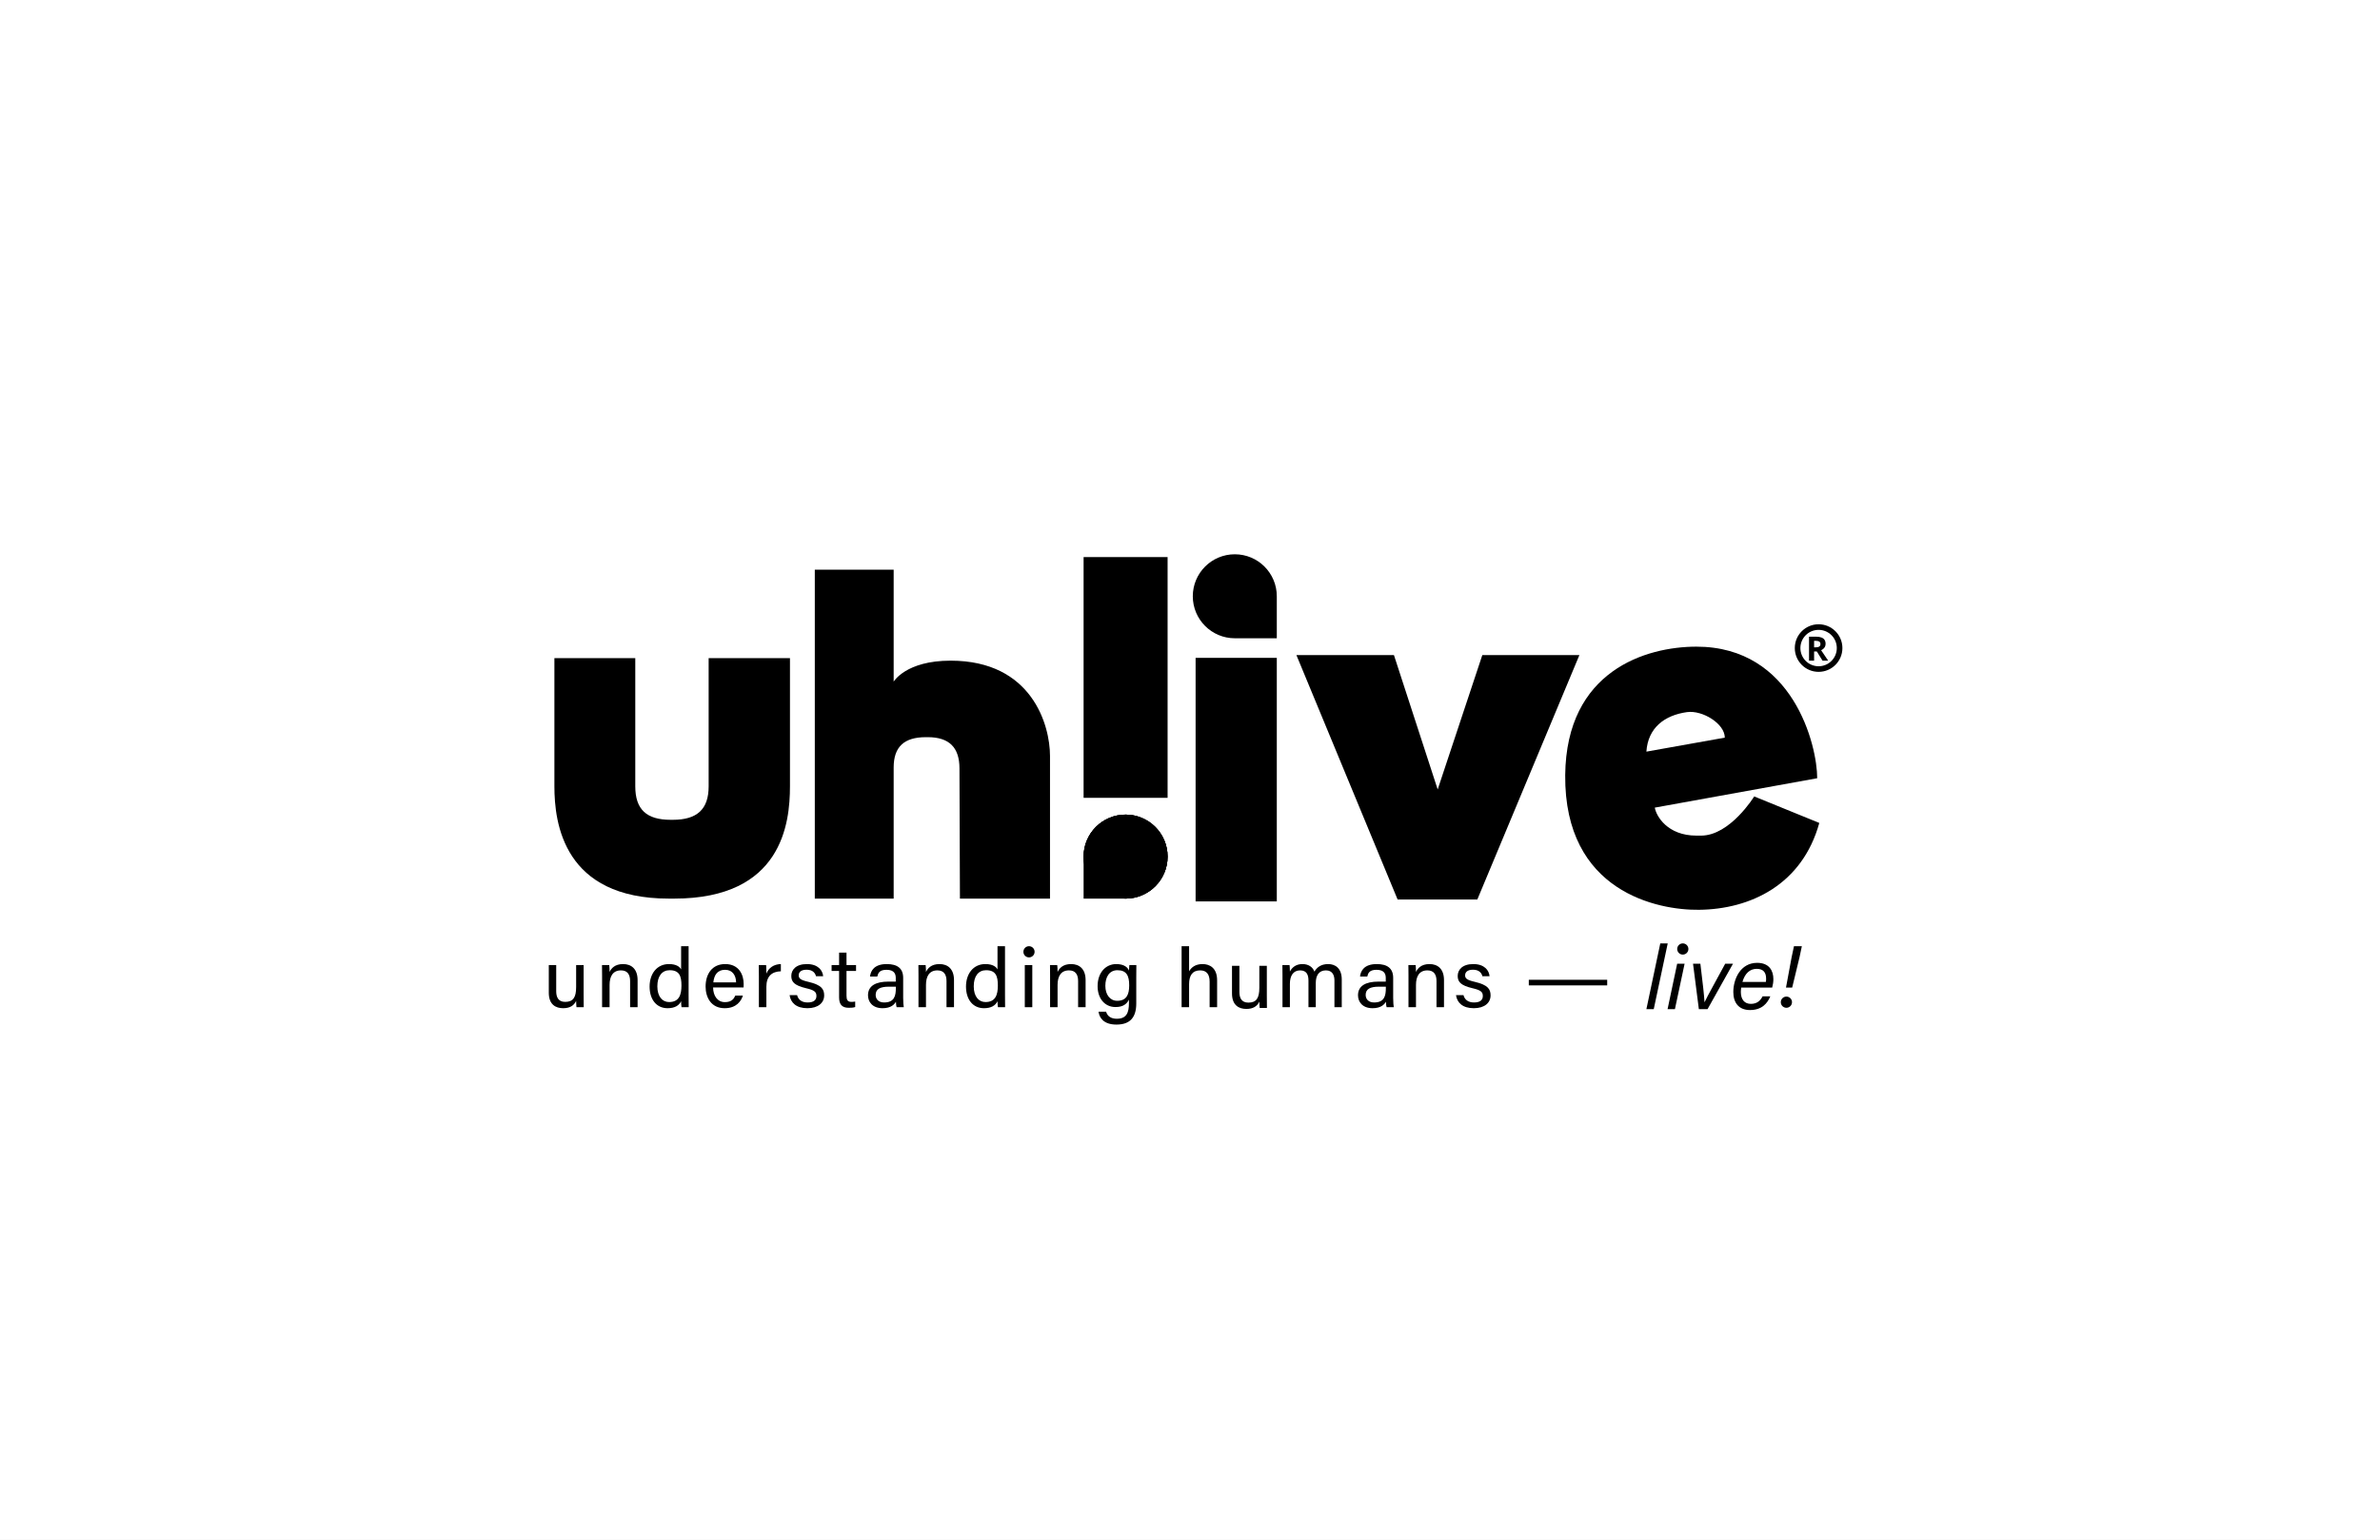
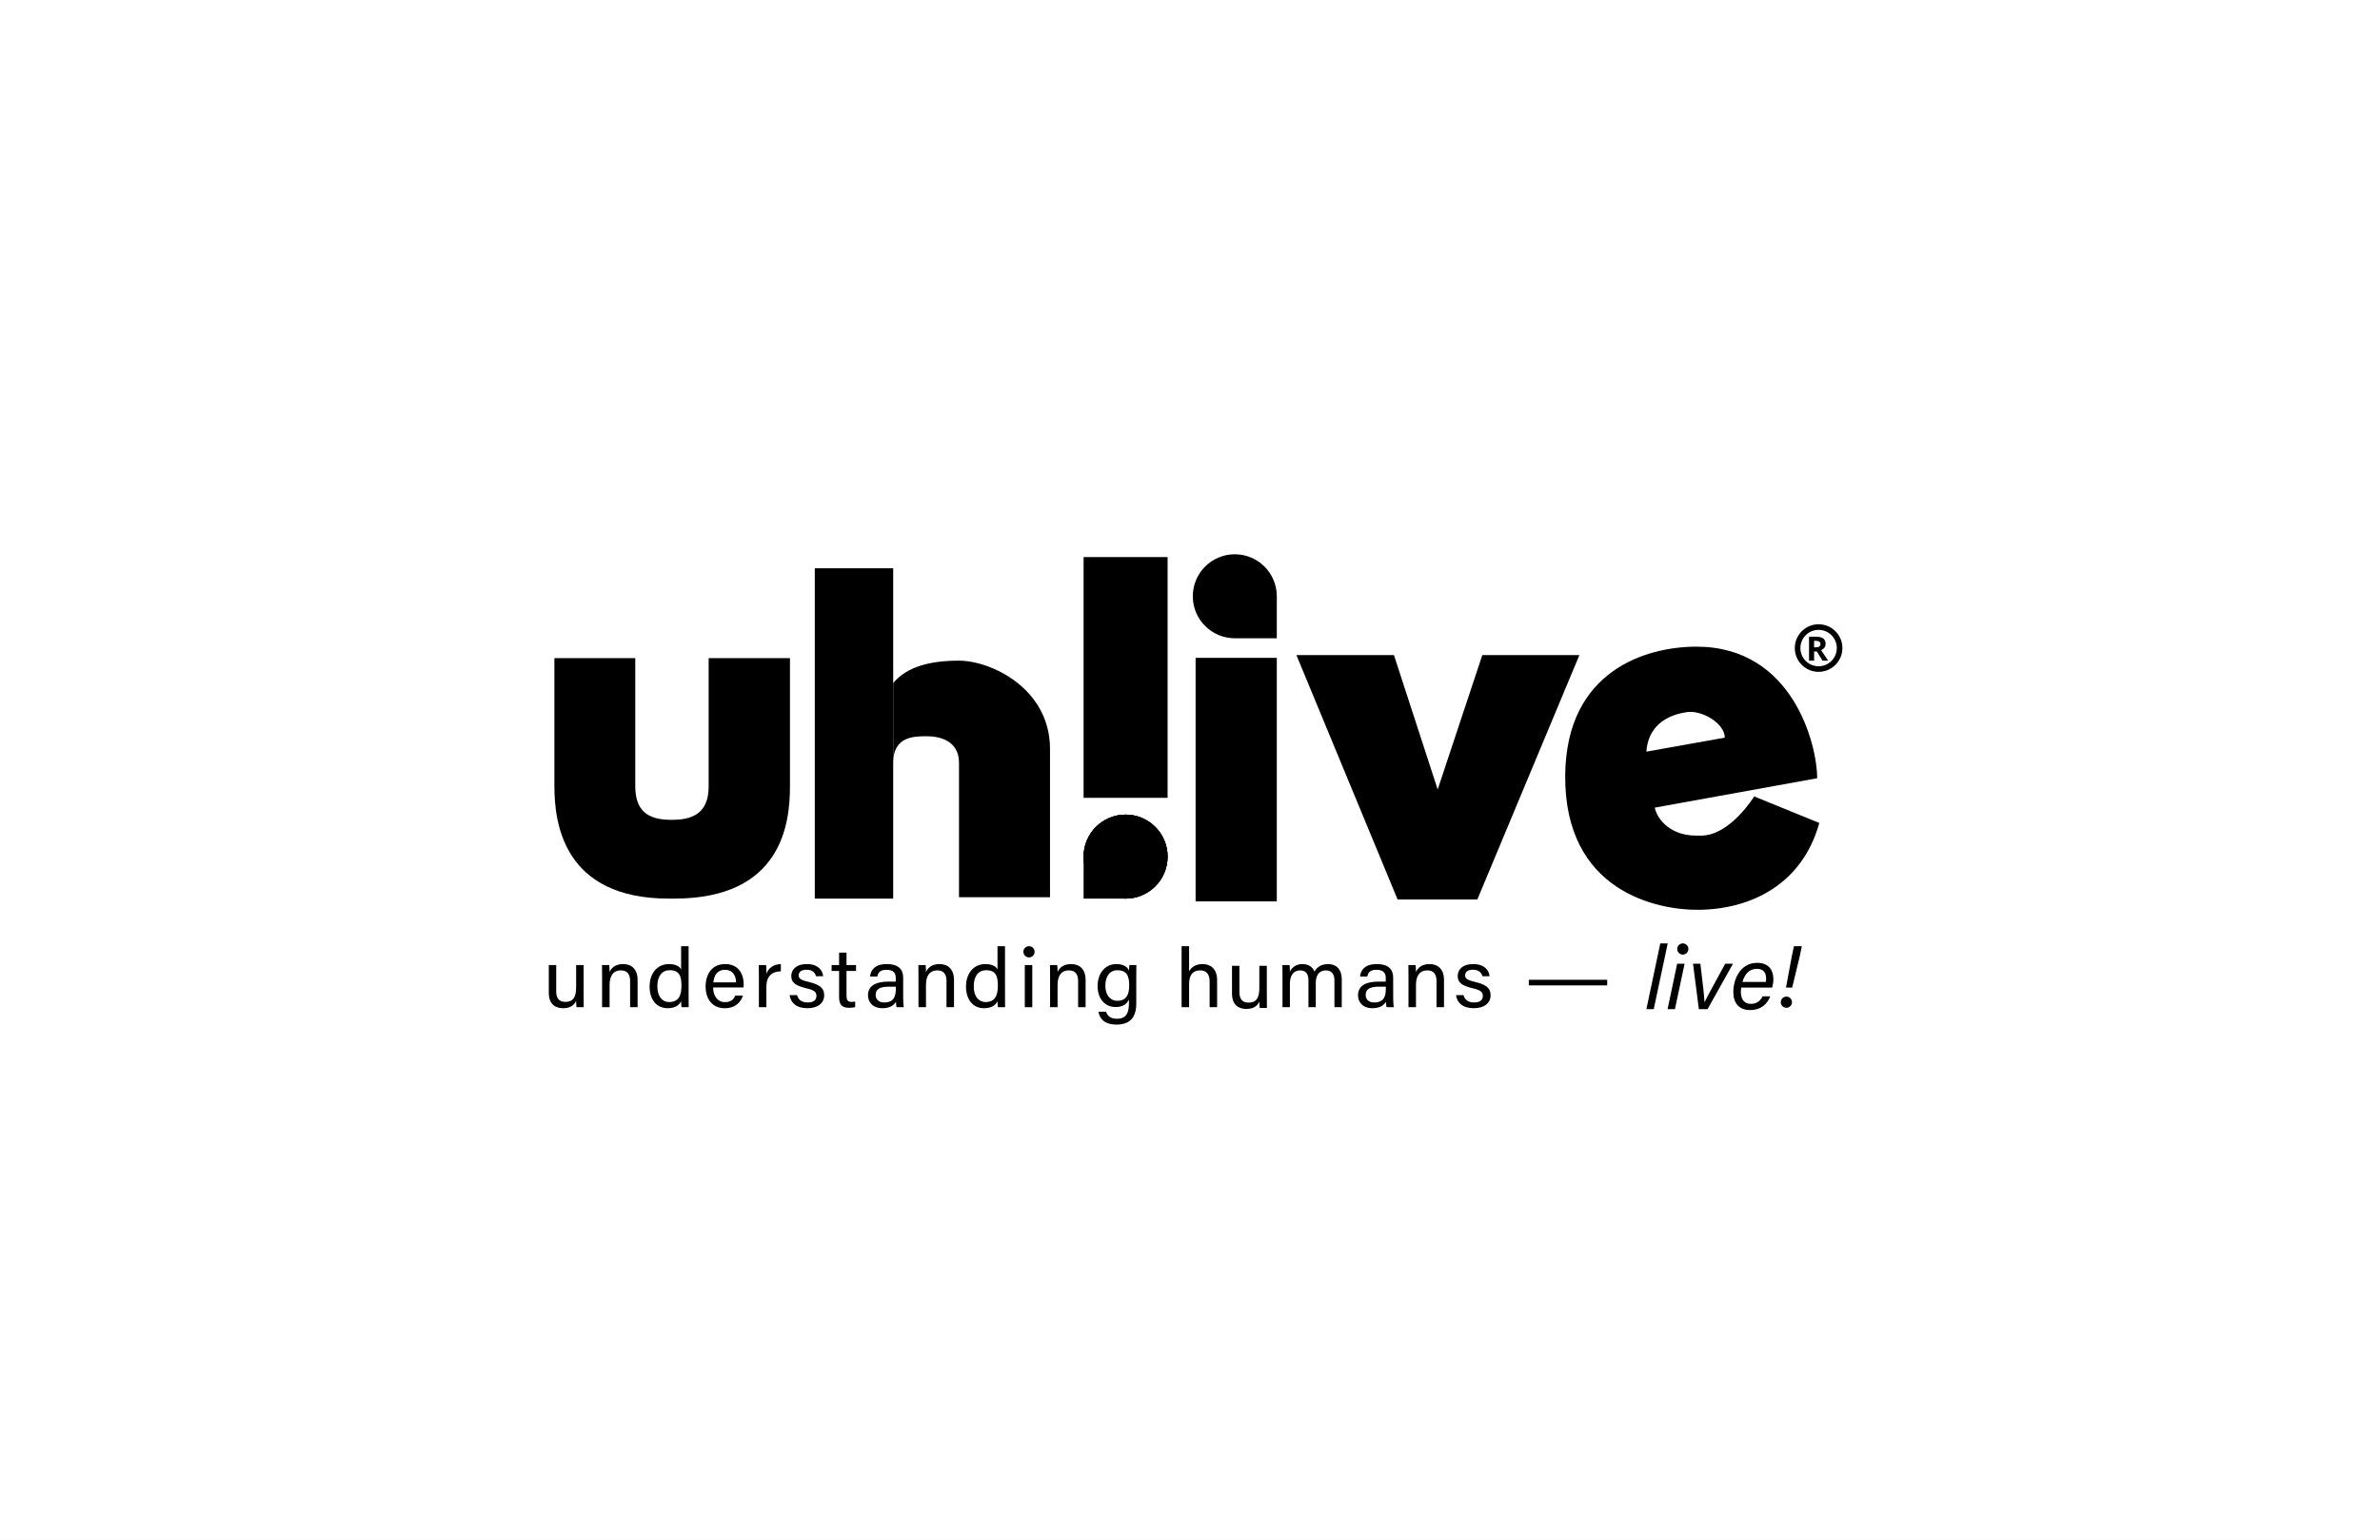
<svg xmlns="http://www.w3.org/2000/svg" width="850" height="550" viewBox="0 0 850 550" fill="none">
-   <rect width="850" height="550" fill="white" />
-   <path d="M606.783 324.996C625.118 324.81 643.637 316.08 649.749 293.974L626.5 284.5C626.5 284.5 617.895 298.5 607.524 298.5H605.857C595.487 298.5 591.5 291.5 591 288.5L649 278C649 266.352 640.5 231 605.857 231C587.894 231 559.373 239.545 559.003 276.884C558.633 318.68 592.153 325.182 606.783 324.996ZM588 268.5C588.556 259.955 594.5 255.5 602.5 254.383C608 253.615 616 258.5 616 263.5L588 268.5Z" fill="black" />
-   <path d="M499.146 321.327H527.614L564.076 234H529.401L513.459 282.012L497.832 234H463L499.146 321.327Z" fill="black" />
-   <path d="M427 322H456V235H427V322Z" fill="black" />
-   <path d="M387 285H417V199H387V285Z" fill="black" />
-   <path d="M291 321H319.167V274.167C319.167 266.833 322.833 263.333 330.667 263.333H331.333C339 263.333 342.667 267 342.667 274.5L342.833 321H375V270C375 259.167 368.667 236 339.5 236C323.5 236 319.167 243.5 319.167 243.5V203.5H291V321Z" fill="black" />
-   <path d="M238.881 321H240.776C279.289 321 282.131 294.109 282.131 280.899V235.089H253.087V280.899C253.087 289.077 248.983 292.851 240.302 292.851H239.513C230.989 292.851 226.885 289.234 226.885 280.899V235.089H198V280.899C198 294.109 201.315 321 238.881 321Z" fill="black" />
-   <path d="M456 213C456 217.088 456 228 456 228C456 228 445.196 228 441 228C432.716 228 426 221.284 426 213C426 204.716 432.716 198 441 198C449.284 198 456 204.716 456 213Z" fill="black" />
-   <path d="M387 306C387 310.088 387 321 387 321C387 321 397.804 321 402 321C410.284 321 417 314.284 417 306C417 297.716 410.284 291 402 291C393.716 291 387 297.716 387 306Z" fill="black" />
-   <path d="M520 355.489C520.395 358.191 522.373 360.151 526.357 360.151C530.19 360.151 532.349 358.221 532.349 355.578C532.349 353.351 531.406 351.837 526.722 350.738C523.893 350.085 523.255 349.521 523.255 348.392C523.255 347.413 523.924 346.403 526.083 346.403C528.425 346.403 529.186 347.769 529.429 348.719H531.984C531.802 346.641 530.159 344.384 526.175 344.384C522.22 344.384 520.608 346.492 520.608 348.6C520.608 350.649 521.521 351.985 525.931 353.024C528.882 353.707 529.581 354.361 529.581 355.786C529.581 357.152 528.699 358.102 526.448 358.102C524.35 358.102 523.103 357.122 522.677 355.489H520Z" fill="black" />
-   <path d="M503.03 359.794H505.707V351.837C505.707 348.808 506.863 346.641 509.783 346.641C512.125 346.641 513.038 348.155 513.038 350.441V359.794H515.714V350.115C515.714 346.106 513.463 344.384 510.543 344.384C507.563 344.384 506.315 345.928 505.707 347.205C505.707 346.759 505.677 345.186 505.585 344.74H503C503.03 345.898 503.03 347.234 503.03 348.541V359.794Z" fill="black" />
-   <path d="M497.562 349.313C497.562 345.898 495.463 344.384 491.692 344.384C487.251 344.384 485.943 346.759 485.73 348.838H488.315C488.589 347.68 489.045 346.433 491.6 346.433C494.49 346.433 494.916 348.036 494.916 349.372V350.649H492.3C487.707 350.649 485 352.193 485 355.548C485 357.835 486.551 360.151 490.201 360.151C493.182 360.151 494.429 358.814 494.977 357.835C495.007 358.755 495.098 359.468 495.22 359.794H497.775C497.684 359.349 497.562 357.894 497.562 356.498V349.313ZM494.946 352.935C494.946 355.667 494.46 358.102 490.749 358.102C488.832 358.102 487.738 356.973 487.738 355.4C487.738 353.292 489.38 352.46 492.452 352.46H494.946V352.935Z" fill="black" />
-   <path d="M458.03 359.794H460.677V351.451C460.677 348.6 461.863 346.641 464.327 346.641C466.76 346.641 467.308 348.363 467.308 350.293V359.794H469.923V351.154C469.923 348.481 471.018 346.641 473.543 346.641C475.946 346.641 476.585 348.481 476.585 350.204V359.794H479.2V349.907C479.2 345.839 476.858 344.384 474.334 344.384C471.718 344.384 470.258 345.661 469.437 347.086C468.828 345.453 467.338 344.384 465.148 344.384C462.715 344.384 461.376 345.72 460.677 347.056C460.677 346.284 460.616 345.186 460.555 344.74H458C458.03 345.958 458.03 347.323 458.03 348.63V359.794Z" fill="black" />
-   <path d="M452.44 345H449.764V352.839C449.764 356.61 448.669 358.154 445.84 358.154C443.285 358.154 442.646 356.313 442.646 354.353V345H440V354.888C440 359.134 442.494 360.41 445.11 360.41C447.543 360.41 449.003 359.46 449.764 357.797C449.794 358.748 449.825 359.668 449.885 360.054H452.471C452.471 359.163 452.44 357.144 452.44 355.66V345Z" fill="black" />
-   <path d="M422 338V359.794H424.677V351.569C424.677 348.422 425.893 346.641 428.661 346.641C430.912 346.641 432.007 348.066 432.007 350.619V359.794H434.684V350.174C434.684 345.69 431.946 344.384 429.483 344.384C426.867 344.384 425.437 345.631 424.677 346.967V338H422Z" fill="black" />
-   <path d="M405.809 349.075C405.809 347.65 405.84 345.601 405.84 344.74H403.345C403.315 345.037 403.224 346.047 403.193 346.73C402.859 345.72 401.612 344.384 398.661 344.384C394.95 344.384 392 347.383 392 352.282C392 356.706 394.585 359.735 398.387 359.735C400.973 359.735 402.372 358.755 403.193 357.092V358.31C403.193 361.754 402.342 363.922 398.844 363.922C396.867 363.922 395.498 363.06 395.042 361.398H392.335C392.608 363.446 394.038 366 398.722 366C403.771 366 405.809 363.268 405.809 358.428V349.075ZM394.768 352.163C394.768 348.927 396.228 346.581 399.087 346.581C402.372 346.581 403.285 348.6 403.285 351.985C403.285 355.311 402.311 357.508 398.996 357.508C396.471 357.508 394.768 355.34 394.768 352.163Z" fill="black" />
-   <path d="M375.03 359.794H377.707V351.837C377.707 348.808 378.863 346.641 381.783 346.641C384.125 346.641 385.038 348.155 385.038 350.441V359.794H387.714V350.115C387.714 346.106 385.463 344.384 382.543 344.384C379.563 344.384 378.315 345.928 377.707 347.205C377.707 346.759 377.677 345.186 377.585 344.74H375C375.03 345.898 375.03 347.234 375.03 348.541V359.794Z" fill="black" />
-   <path d="M366 359.794H368.677V344.74H366V359.794Z" fill="black" />
-   <path d="M369.5 340C369.5 341.105 368.605 342 367.5 342C366.395 342 365.5 341.105 365.5 340C365.5 338.895 366.395 338 367.5 338C368.605 338 369.5 338.895 369.5 340Z" fill="black" />
-   <path d="M356.254 338V346.314C355.859 345.453 354.642 344.384 351.905 344.384C347.646 344.384 345 347.799 345 352.431C345 357.003 347.433 360.151 351.418 360.151C353.942 360.151 355.494 359.23 356.254 357.656C356.254 358.25 356.315 359.408 356.406 359.794H358.961C358.931 358.339 358.931 356.944 358.931 355.548V338H356.254ZM347.768 352.341C347.768 348.689 349.441 346.581 352.178 346.581C355.646 346.581 356.376 348.689 356.376 352.045C356.376 355.34 355.555 357.953 351.965 357.953C349.532 357.953 347.768 355.964 347.768 352.341Z" fill="black" />
-   <path d="M328.03 359.794H330.707V351.837C330.707 348.808 331.863 346.641 334.783 346.641C337.125 346.641 338.038 348.155 338.038 350.441V359.794H340.714V350.115C340.714 346.106 338.463 344.384 335.543 344.384C332.563 344.384 331.315 345.928 330.707 347.205C330.707 346.759 330.677 345.186 330.585 344.74H328C328.03 345.898 328.03 347.234 328.03 348.541V359.794Z" fill="black" />
-   <path d="M322.562 349.313C322.562 345.898 320.463 344.384 316.692 344.384C312.251 344.384 310.943 346.759 310.73 348.838H313.315C313.589 347.68 314.045 346.433 316.6 346.433C319.49 346.433 319.916 348.036 319.916 349.372V350.649H317.3C312.707 350.649 310 352.193 310 355.548C310 357.835 311.551 360.151 315.201 360.151C318.182 360.151 319.429 358.814 319.977 357.835C320.007 358.755 320.098 359.468 320.22 359.794H322.775C322.684 359.349 322.562 357.894 322.562 356.498V349.313ZM319.946 352.935C319.946 355.667 319.46 358.102 315.749 358.102C313.833 358.102 312.738 356.973 312.738 355.4C312.738 353.292 314.38 352.46 317.452 352.46H319.946V352.935Z" fill="black" />
-   <path d="M297 346.848H299.677V356.291C299.677 358.785 300.711 360.002 303.114 360.002C303.874 360.002 304.787 359.972 305.425 359.735V357.775C305 357.864 304.452 357.894 304.087 357.894C302.688 357.894 302.323 357.152 302.323 355.667V346.848H305.73V344.74H302.323V340.286H299.677V344.74H297V346.848Z" fill="black" />
-   <path d="M282 355.489C282.395 358.191 284.373 360.151 288.357 360.151C292.19 360.151 294.349 358.221 294.349 355.578C294.349 353.351 293.406 351.837 288.722 350.738C285.893 350.085 285.255 349.521 285.255 348.392C285.255 347.413 285.924 346.403 288.083 346.403C290.425 346.403 291.186 347.769 291.429 348.719H293.984C293.802 346.641 292.159 344.384 288.175 344.384C284.22 344.384 282.608 346.492 282.608 348.6C282.608 350.649 283.521 351.985 287.931 353.024C290.882 353.707 291.581 354.361 291.581 355.786C291.581 357.152 290.699 358.102 288.448 358.102C286.35 358.102 285.103 357.122 284.677 355.489H282Z" fill="black" />
-   <path d="M271.03 359.794H273.707V352.49C273.707 348.689 275.715 347.056 278.878 346.967V344.384C276.323 344.443 274.498 345.779 273.707 347.799C273.707 346.344 273.646 345.156 273.616 344.74H271C271 345.542 271.03 346.73 271.03 348.838V359.794Z" fill="black" />
-   <path d="M265.566 352.727C265.596 352.341 265.596 351.955 265.596 351.48C265.596 348.274 263.984 344.384 258.996 344.384C254.312 344.384 252 347.947 252 352.431C252 356.291 253.977 360.151 258.813 360.151C263.041 360.151 264.714 357.567 265.323 355.637H262.615C262.129 356.736 261.338 357.983 258.905 357.983C256.289 357.983 254.707 355.786 254.677 352.727H265.566ZM254.768 350.916C255.042 348.274 256.228 346.433 258.965 346.433C261.581 346.433 262.859 348.422 262.889 350.916H254.768Z" fill="black" />
-   <path d="M243.254 338V346.314C242.859 345.453 241.642 344.384 238.905 344.384C234.646 344.384 232 347.799 232 352.431C232 357.003 234.433 360.151 238.418 360.151C240.943 360.151 242.494 359.23 243.254 357.656C243.254 358.25 243.315 359.408 243.406 359.794H245.961C245.931 358.339 245.931 356.944 245.931 355.548V338H243.254ZM234.768 352.341C234.768 348.689 236.441 346.581 239.178 346.581C242.646 346.581 243.376 348.689 243.376 352.045C243.376 355.34 242.555 357.953 238.965 357.953C236.532 357.953 234.768 355.964 234.768 352.341Z" fill="black" />
-   <path d="M215.03 359.794H217.707V351.837C217.707 348.808 218.863 346.641 221.783 346.641C224.125 346.641 225.038 348.155 225.038 350.441V359.794H227.714V350.115C227.714 346.106 225.463 344.384 222.543 344.384C219.563 344.384 218.315 345.928 217.707 347.205C217.707 346.759 217.677 345.186 217.585 344.74H215C215.03 345.898 215.03 347.234 215.03 348.541V359.794Z" fill="black" />
-   <path d="M208.44 344.74H205.764V352.579C205.764 356.35 204.669 357.894 201.84 357.894C199.285 357.894 198.646 356.053 198.646 354.093V344.74H196V354.628C196 358.874 198.494 360.151 201.11 360.151C203.543 360.151 205.003 359.2 205.764 357.538C205.794 358.488 205.825 359.408 205.885 359.794H208.471C208.471 358.903 208.44 356.884 208.44 355.4V344.74Z" fill="black" />
-   <rect x="546" y="350" width="28" height="2" fill="black" />
-   <path d="M640.064 352.784L642.688 341.936L643.52 338H640.704L639.872 341.904L637.856 352.784H640.064Z" fill="black" />
-   <path d="M640 358C640 359.105 639.105 360 638 360C636.895 360 636 359.105 636 358C636 356.895 636.895 356 638 356C639.105 356 640 356.895 640 358Z" fill="black" />
-   <path d="M632.93 352.776C633.218 351.688 633.346 350.76 633.346 349.736C633.346 346.792 631.906 343.944 627.554 343.944C621.538 343.944 619.042 349.8 619.042 354.376C619.042 358.12 620.93 360.808 624.994 360.808C629.218 360.808 631.202 358.44 632.258 355.912H629.506C628.77 357.288 627.682 358.6 625.314 358.6C623.042 358.6 621.73 357.064 621.73 354.312C621.73 353.768 621.794 353.416 621.858 352.776H632.93ZM622.306 350.76C623.138 347.784 624.93 346.088 627.394 346.088C629.73 346.088 630.754 347.368 630.754 349.576C630.754 349.96 630.754 350.344 630.658 350.76H622.306Z" fill="black" />
-   <path d="M604.656 344.264L606.736 360.488H609.84L618.928 344.264H616.144C614.064 348.2 609.52 356.264 608.784 357.992H608.752C608.656 355.912 608.144 351.272 607.28 344.264H604.656Z" fill="black" />
-   <path d="M595.562 360.488H598.187L601.643 344.264H598.987L595.562 360.488Z" fill="black" />
-   <path d="M603 339C603 340.105 602.105 341 601 341C599.895 341 599 340.105 599 339C599 337.895 599.895 337 601 337C602.105 337 603 337.895 603 339Z" fill="black" />
-   <path d="M590.624 360.488L595.616 337H592.96L588 360.488H590.624Z" fill="black" />
-   <path fill-rule="evenodd" clip-rule="evenodd" d="M649.5 238C653.09 238 656 235.09 656 231.5C656 227.91 653.09 225 649.5 225C645.91 225 643 227.91 643 231.5C643 235.09 645.91 238 649.5 238ZM649.5 240C654.194 240 658 236.194 658 231.5C658 226.806 654.194 223 649.5 223C644.806 223 641 226.806 641 231.5C641 236.194 644.806 240 649.5 240Z" fill="black" />
-   <path d="M648.576 227.432C649.352 227.432 649.992 227.528 650.496 227.72C651 227.904 651.376 228.188 651.624 228.572C651.872 228.948 651.996 229.424 651.996 230C651.996 230.392 651.92 230.736 651.768 231.032C651.624 231.32 651.428 231.568 651.18 231.776C650.94 231.976 650.68 232.14 650.4 232.268L652.92 236H650.904L648.864 232.712H647.892V236H646.08V227.432H648.576ZM648.444 228.92H647.892V231.236H648.48C648.88 231.236 649.204 231.192 649.452 231.104C649.7 231.016 649.88 230.884 649.992 230.708C650.104 230.524 650.16 230.304 650.16 230.048C650.16 229.776 650.096 229.56 649.968 229.4C649.848 229.232 649.66 229.112 649.404 229.04C649.156 228.96 648.836 228.92 648.444 228.92Z" fill="black" />
-   <circle cx="402" cy="306" r="15" fill="black" />
-   <circle cx="402" cy="306" r="15" fill="black" />
+   <rect width="850" height="550" fill="#F5F5F5" />
+   <g id="Found">
+     <rect width="850" height="550" fill="white" />
+     <path id="uhlive-e" d="M606.783 324.996C625.118 324.81 643.637 316.08 649.749 293.974L626.5 284.5C626.5 284.5 617.895 298.5 607.524 298.5H605.857C595.487 298.5 591.5 291.5 591 288.5L649 278C649 266.352 640.5 231 605.857 231C587.894 231 559.373 239.545 559.003 276.884C558.633 318.68 592.153 325.182 606.783 324.996ZM588 268.5C588.556 259.955 594.5 255.5 602.5 254.383C608 253.615 616 258.5 616 263.5L588 268.5Z" fill="black" />
+     <path id="uhlive-v" d="M499.146 321.327H527.614L564.076 234H529.401L513.459 282.012L497.832 234H463L499.146 321.327Z" fill="black" />
+     <path id="uhlive-i" d="M427 322H456V235H427V322Z" fill="black" />
+     <path id="uhlive-l" d="M387 285H417V199H387V285Z" fill="black" />
+     <path id="uhlive-h-shoulder" d="M342.5 236C332.488 236 324 238 319 244V272.5C319 263 326.5 263 331 263C335.5 263 342.5 264.5 342.5 272.5V320.5H375V267.5C375 246 354 236 342.5 236Z" fill="black" />
+     <rect id="uhlive-h-stem" x="291" y="203" width="28" height="118" fill="black" />
+     <path id="uhlive-u" d="M238.881 321H240.776C279.289 321 282.131 294.109 282.131 280.899V235.089H253.087V280.899C253.087 289.077 248.983 292.851 240.302 292.851H239.513C230.989 292.851 226.885 289.234 226.885 280.899V235.089H198V280.899C198 294.109 201.315 321 238.881 321Z" fill="black" />
+     <path id="bubble-I" d="M456 213C456 217.088 456 228 456 228C456 228 445.196 228 441 228C432.716 228 426 221.284 426 213C426 204.716 432.716 198 441 198C449.284 198 456 204.716 456 213Z" fill="black" />
+     <path id="bubble-L" d="M387 306C387 310.088 387 321 387 321C387 321 397.804 321 402 321C410.284 321 417 314.284 417 306C417 297.716 410.284 291 402 291C393.716 291 387 297.716 387 306Z" fill="black" />
+     <path id="humans-s" d="M520 355.489C520.395 358.191 522.373 360.151 526.357 360.151C530.19 360.151 532.349 358.221 532.349 355.578C532.349 353.351 531.406 351.837 526.722 350.738C523.893 350.085 523.255 349.521 523.255 348.392C523.255 347.413 523.924 346.403 526.083 346.403C528.425 346.403 529.186 347.769 529.429 348.719H531.984C531.802 346.641 530.159 344.384 526.175 344.384C522.22 344.384 520.608 346.492 520.608 348.6C520.608 350.649 521.521 351.985 525.931 353.024C528.882 353.707 529.581 354.361 529.581 355.786C529.581 357.152 528.699 358.102 526.448 358.102C524.35 358.102 523.103 357.122 522.677 355.489H520Z" fill="black" />
+     <path id="humans-n" d="M503.03 359.794H505.707V351.837C505.707 348.808 506.863 346.641 509.783 346.641C512.125 346.641 513.038 348.155 513.038 350.441V359.794H515.714V350.115C515.714 346.106 513.463 344.384 510.543 344.384C507.563 344.384 506.315 345.928 505.707 347.205C505.707 346.759 505.677 345.186 505.585 344.74H503C503.03 345.898 503.03 347.234 503.03 348.541V359.794Z" fill="black" />
+     <path id="humans-a" d="M497.562 349.313C497.562 345.898 495.463 344.384 491.692 344.384C487.251 344.384 485.943 346.759 485.73 348.838H488.315C488.589 347.68 489.045 346.433 491.6 346.433C494.49 346.433 494.916 348.036 494.916 349.372V350.649H492.3C487.707 350.649 485 352.193 485 355.548C485 357.835 486.551 360.151 490.201 360.151C493.182 360.151 494.429 358.814 494.977 357.835C495.007 358.755 495.098 359.468 495.22 359.794H497.775C497.684 359.349 497.562 357.894 497.562 356.498V349.313ZM494.946 352.935C494.946 355.667 494.46 358.102 490.749 358.102C488.832 358.102 487.738 356.973 487.738 355.4C487.738 353.292 489.38 352.46 492.452 352.46H494.946V352.935Z" fill="black" />
+     <path id="humans-m" d="M458.03 359.794H460.677V351.451C460.677 348.6 461.863 346.641 464.327 346.641C466.76 346.641 467.308 348.363 467.308 350.293V359.794H469.923V351.154C469.923 348.481 471.018 346.641 473.543 346.641C475.946 346.641 476.585 348.481 476.585 350.204V359.794H479.2V349.907C479.2 345.839 476.858 344.384 474.334 344.384C471.718 344.384 470.258 345.661 469.437 347.086C468.828 345.453 467.338 344.384 465.148 344.384C462.715 344.384 461.376 345.72 460.677 347.056C460.677 346.284 460.616 345.186 460.555 344.74H458C458.03 345.958 458.03 347.323 458.03 348.63V359.794Z" fill="black" />
+     <path id="humans-u" d="M452.44 345H449.764V352.839C449.764 356.61 448.669 358.154 445.84 358.154C443.285 358.154 442.646 356.313 442.646 354.353V345H440V354.888C440 359.134 442.494 360.41 445.11 360.41C447.543 360.41 449.003 359.46 449.764 357.797C449.794 358.748 449.825 359.668 449.885 360.054H452.471C452.471 359.163 452.44 357.144 452.44 355.66V345Z" fill="black" />
+     <path id="humans-h" d="M422 338V359.794H424.677V351.569C424.677 348.422 425.893 346.641 428.661 346.641C430.912 346.641 432.007 348.066 432.007 350.619V359.794H434.684V350.174C434.684 345.69 431.946 344.384 429.483 344.384C426.867 344.384 425.437 345.631 424.677 346.967V338H422Z" fill="black" />
+     <path id="understanding-g" d="M405.809 349.075C405.809 347.65 405.84 345.601 405.84 344.74H403.345C403.315 345.037 403.224 346.047 403.193 346.73C402.859 345.72 401.612 344.384 398.661 344.384C394.95 344.384 392 347.383 392 352.282C392 356.706 394.585 359.735 398.387 359.735C400.973 359.735 402.372 358.755 403.193 357.092V358.31C403.193 361.754 402.342 363.922 398.844 363.922C396.867 363.922 395.498 363.06 395.042 361.398H392.335C392.608 363.446 394.038 366 398.722 366C403.771 366 405.809 363.268 405.809 358.428V349.075ZM394.768 352.163C394.768 348.927 396.228 346.581 399.087 346.581C402.372 346.581 403.285 348.6 403.285 351.985C403.285 355.311 402.311 357.508 398.996 357.508C396.471 357.508 394.768 355.34 394.768 352.163Z" fill="black" />
+     <path id="understanding-n3" d="M375.03 359.794H377.707V351.837C377.707 348.808 378.863 346.641 381.783 346.641C384.125 346.641 385.038 348.155 385.038 350.441V359.794H387.714V350.115C387.714 346.106 385.463 344.384 382.543 344.384C379.563 344.384 378.315 345.928 377.707 347.205C377.707 346.759 377.677 345.186 377.585 344.74H375C375.03 345.898 375.03 347.234 375.03 348.541V359.794Z" fill="black" />
+     <g id="understanding-i">
+       <path d="M366 359.794H368.677V344.74H366V359.794Z" fill="black" />
+       <path d="M369.5 340C369.5 341.105 368.605 342 367.5 342C366.395 342 365.5 341.105 365.5 340C365.5 338.895 366.395 338 367.5 338C368.605 338 369.5 338.895 369.5 340Z" fill="black" />
+     </g>
+     <path id="understanding-d2" d="M356.254 338V346.314C355.859 345.453 354.642 344.384 351.905 344.384C347.646 344.384 345 347.799 345 352.431C345 357.003 347.433 360.151 351.418 360.151C353.942 360.151 355.494 359.23 356.254 357.656C356.254 358.25 356.315 359.408 356.406 359.794H358.961C358.931 358.339 358.931 356.944 358.931 355.548V338H356.254ZM347.768 352.341C347.768 348.689 349.441 346.581 352.178 346.581C355.646 346.581 356.376 348.689 356.376 352.045C356.376 355.34 355.555 357.953 351.965 357.953C349.532 357.953 347.768 355.964 347.768 352.341Z" fill="black" />
+     <path id="understanding-n2" d="M328.03 359.794H330.707V351.837C330.707 348.808 331.863 346.641 334.783 346.641C337.125 346.641 338.038 348.155 338.038 350.441V359.794H340.714V350.115C340.714 346.106 338.463 344.384 335.543 344.384C332.563 344.384 331.315 345.928 330.707 347.205C330.707 346.759 330.677 345.186 330.585 344.74H328C328.03 345.898 328.03 347.234 328.03 348.541V359.794Z" fill="black" />
+     <path id="understanding-a" d="M322.562 349.313C322.562 345.898 320.463 344.384 316.692 344.384C312.251 344.384 310.943 346.759 310.73 348.838H313.315C313.589 347.68 314.045 346.433 316.6 346.433C319.49 346.433 319.916 348.036 319.916 349.372V350.649H317.3C312.707 350.649 310 352.193 310 355.548C310 357.835 311.551 360.151 315.201 360.151C318.182 360.151 319.429 358.814 319.977 357.835C320.007 358.755 320.098 359.468 320.22 359.794H322.775C322.684 359.349 322.562 357.894 322.562 356.498V349.313ZM319.946 352.935C319.946 355.667 319.46 358.102 315.749 358.102C313.833 358.102 312.738 356.973 312.738 355.4C312.738 353.292 314.38 352.46 317.452 352.46H319.946V352.935Z" fill="black" />
+     <path id="understanding-t" d="M297 346.848H299.677V356.291C299.677 358.785 300.711 360.002 303.114 360.002C303.874 360.002 304.787 359.972 305.425 359.735V357.775C305 357.864 304.452 357.894 304.087 357.894C302.688 357.894 302.323 357.152 302.323 355.667V346.848H305.73V344.74H302.323V340.286H299.677V344.74H297V346.848Z" fill="black" />
+     <path id="understanding-s" d="M282 355.489C282.395 358.191 284.373 360.151 288.357 360.151C292.19 360.151 294.349 358.221 294.349 355.578C294.349 353.351 293.406 351.837 288.722 350.738C285.893 350.085 285.255 349.521 285.255 348.392C285.255 347.413 285.924 346.403 288.083 346.403C290.425 346.403 291.186 347.769 291.429 348.719H293.984C293.802 346.641 292.159 344.384 288.175 344.384C284.22 344.384 282.608 346.492 282.608 348.6C282.608 350.649 283.521 351.985 287.931 353.024C290.882 353.707 291.581 354.361 291.581 355.786C291.581 357.152 290.699 358.102 288.448 358.102C286.35 358.102 285.103 357.122 284.677 355.489H282Z" fill="black" />
+     <path id="understanding-r" d="M271.03 359.794H273.707V352.49C273.707 348.689 275.715 347.056 278.878 346.967V344.384C276.323 344.443 274.498 345.779 273.707 347.799C273.707 346.344 273.646 345.156 273.616 344.74H271C271 345.542 271.03 346.73 271.03 348.838V359.794Z" fill="black" />
+     <path id="understanding-e" d="M265.566 352.727C265.596 352.341 265.596 351.955 265.596 351.48C265.596 348.274 263.984 344.384 258.996 344.384C254.312 344.384 252 347.947 252 352.431C252 356.291 253.977 360.151 258.813 360.151C263.041 360.151 264.714 357.567 265.323 355.637H262.615C262.129 356.736 261.338 357.983 258.905 357.983C256.289 357.983 254.707 355.786 254.677 352.727H265.566ZM254.768 350.916C255.042 348.274 256.228 346.433 258.965 346.433C261.581 346.433 262.859 348.422 262.889 350.916H254.768Z" fill="black" />
+     <path id="understanding-d1" d="M243.254 338V346.314C242.859 345.453 241.642 344.384 238.905 344.384C234.646 344.384 232 347.799 232 352.431C232 357.003 234.433 360.151 238.418 360.151C240.943 360.151 242.494 359.23 243.254 357.656C243.254 358.25 243.315 359.408 243.406 359.794H245.961C245.931 358.339 245.931 356.944 245.931 355.548V338H243.254ZM234.768 352.341C234.768 348.689 236.441 346.581 239.178 346.581C242.646 346.581 243.376 348.689 243.376 352.045C243.376 355.34 242.555 357.953 238.965 357.953C236.532 357.953 234.768 355.964 234.768 352.341Z" fill="black" />
+     <path id="understanding-n1" d="M215.03 359.794H217.707V351.837C217.707 348.808 218.863 346.641 221.783 346.641C224.125 346.641 225.038 348.155 225.038 350.441V359.794H227.714V350.115C227.714 346.106 225.463 344.384 222.543 344.384C219.563 344.384 218.315 345.928 217.707 347.205C217.707 346.759 217.677 345.186 217.585 344.74H215C215.03 345.898 215.03 347.234 215.03 348.541V359.794Z" fill="black" />
+     <path id="understanding-u" d="M208.44 344.74H205.764V352.579C205.764 356.35 204.669 357.894 201.84 357.894C199.285 357.894 198.646 356.053 198.646 354.093V344.74H196V354.628C196 358.874 198.494 360.151 201.11 360.151C203.543 360.151 205.003 359.2 205.764 357.538C205.794 358.488 205.825 359.408 205.885 359.794H208.471C208.471 358.903 208.44 356.884 208.44 355.4V344.74Z" fill="black" />
+     <rect id="dash" x="546" y="350" width="28" height="2" fill="black" />
+     <g id="live!-!">
+       <path d="M640.064 352.784L642.688 341.936L643.52 338H640.704L639.872 341.904L637.856 352.784H640.064Z" fill="black" />
+       <path d="M640 358C640 359.105 639.105 360 638 360C636.895 360 636 359.105 636 358C636 356.895 636.895 356 638 356C639.105 356 640 356.895 640 358Z" fill="black" />
+     </g>
+     <path id="live!-e" d="M632.93 352.776C633.218 351.688 633.346 350.76 633.346 349.736C633.346 346.792 631.906 343.944 627.554 343.944C621.538 343.944 619.042 349.8 619.042 354.376C619.042 358.12 620.93 360.808 624.994 360.808C629.218 360.808 631.202 358.44 632.258 355.912H629.506C628.77 357.288 627.682 358.6 625.314 358.6C623.042 358.6 621.73 357.064 621.73 354.312C621.73 353.768 621.794 353.416 621.858 352.776H632.93ZM622.306 350.76C623.138 347.784 624.93 346.088 627.394 346.088C629.73 346.088 630.754 347.368 630.754 349.576C630.754 349.96 630.754 350.344 630.658 350.76H622.306Z" fill="black" />
+     <path id="live!-v" d="M604.656 344.264L606.736 360.488H609.84L618.928 344.264H616.144C614.064 348.2 609.52 356.264 608.784 357.992H608.752C608.656 355.912 608.144 351.272 607.28 344.264H604.656Z" fill="black" />
+     <g id="live!-i">
+       <path d="M595.562 360.488H598.187L601.643 344.264H598.987L595.562 360.488Z" fill="black" />
+       <path d="M603 339C603 340.105 602.105 341 601 341C599.895 341 599 340.105 599 339C599 337.895 599.895 337 601 337C602.105 337 603 337.895 603 339Z" fill="black" />
+     </g>
+     <path id="live!-l" d="M590.624 360.488L595.616 337H592.96L588 360.488H590.624Z" fill="black" />
+     <path id="copyright-circle" fill-rule="evenodd" clip-rule="evenodd" d="M649.5 238C653.09 238 656 235.09 656 231.5C656 227.91 653.09 225 649.5 225C645.91 225 643 227.91 643 231.5C643 235.09 645.91 238 649.5 238ZM649.5 240C654.194 240 658 236.194 658 231.5C658 226.806 654.194 223 649.5 223C644.806 223 641 226.806 641 231.5C641 236.194 644.806 240 649.5 240Z" fill="black" />
+     <path id="copyright-r" d="M648.576 227.432C649.352 227.432 649.992 227.528 650.496 227.72C651 227.904 651.376 228.188 651.624 228.572C651.872 228.948 651.996 229.424 651.996 230C651.996 230.392 651.92 230.736 651.768 231.032C651.624 231.32 651.428 231.568 651.18 231.776C650.94 231.976 650.68 232.14 650.4 232.268L652.92 236H650.904L648.864 232.712H647.892V236H646.08V227.432H648.576ZM648.444 228.92H647.892V231.236H648.48C648.88 231.236 649.204 231.192 649.452 231.104C649.7 231.016 649.88 230.884 649.992 230.708C650.104 230.524 650.16 230.304 650.16 230.048C650.16 229.776 650.096 229.56 649.968 229.4C649.848 229.232 649.66 229.112 649.404 229.04C649.156 228.96 648.836 228.92 648.444 228.92Z" fill="black" />
+     <circle id="dot1" cx="402" cy="306" r="15" fill="black" />
+     <circle id="dot2" cx="402" cy="306" r="15" fill="black" />
+   </g>
</svg>
